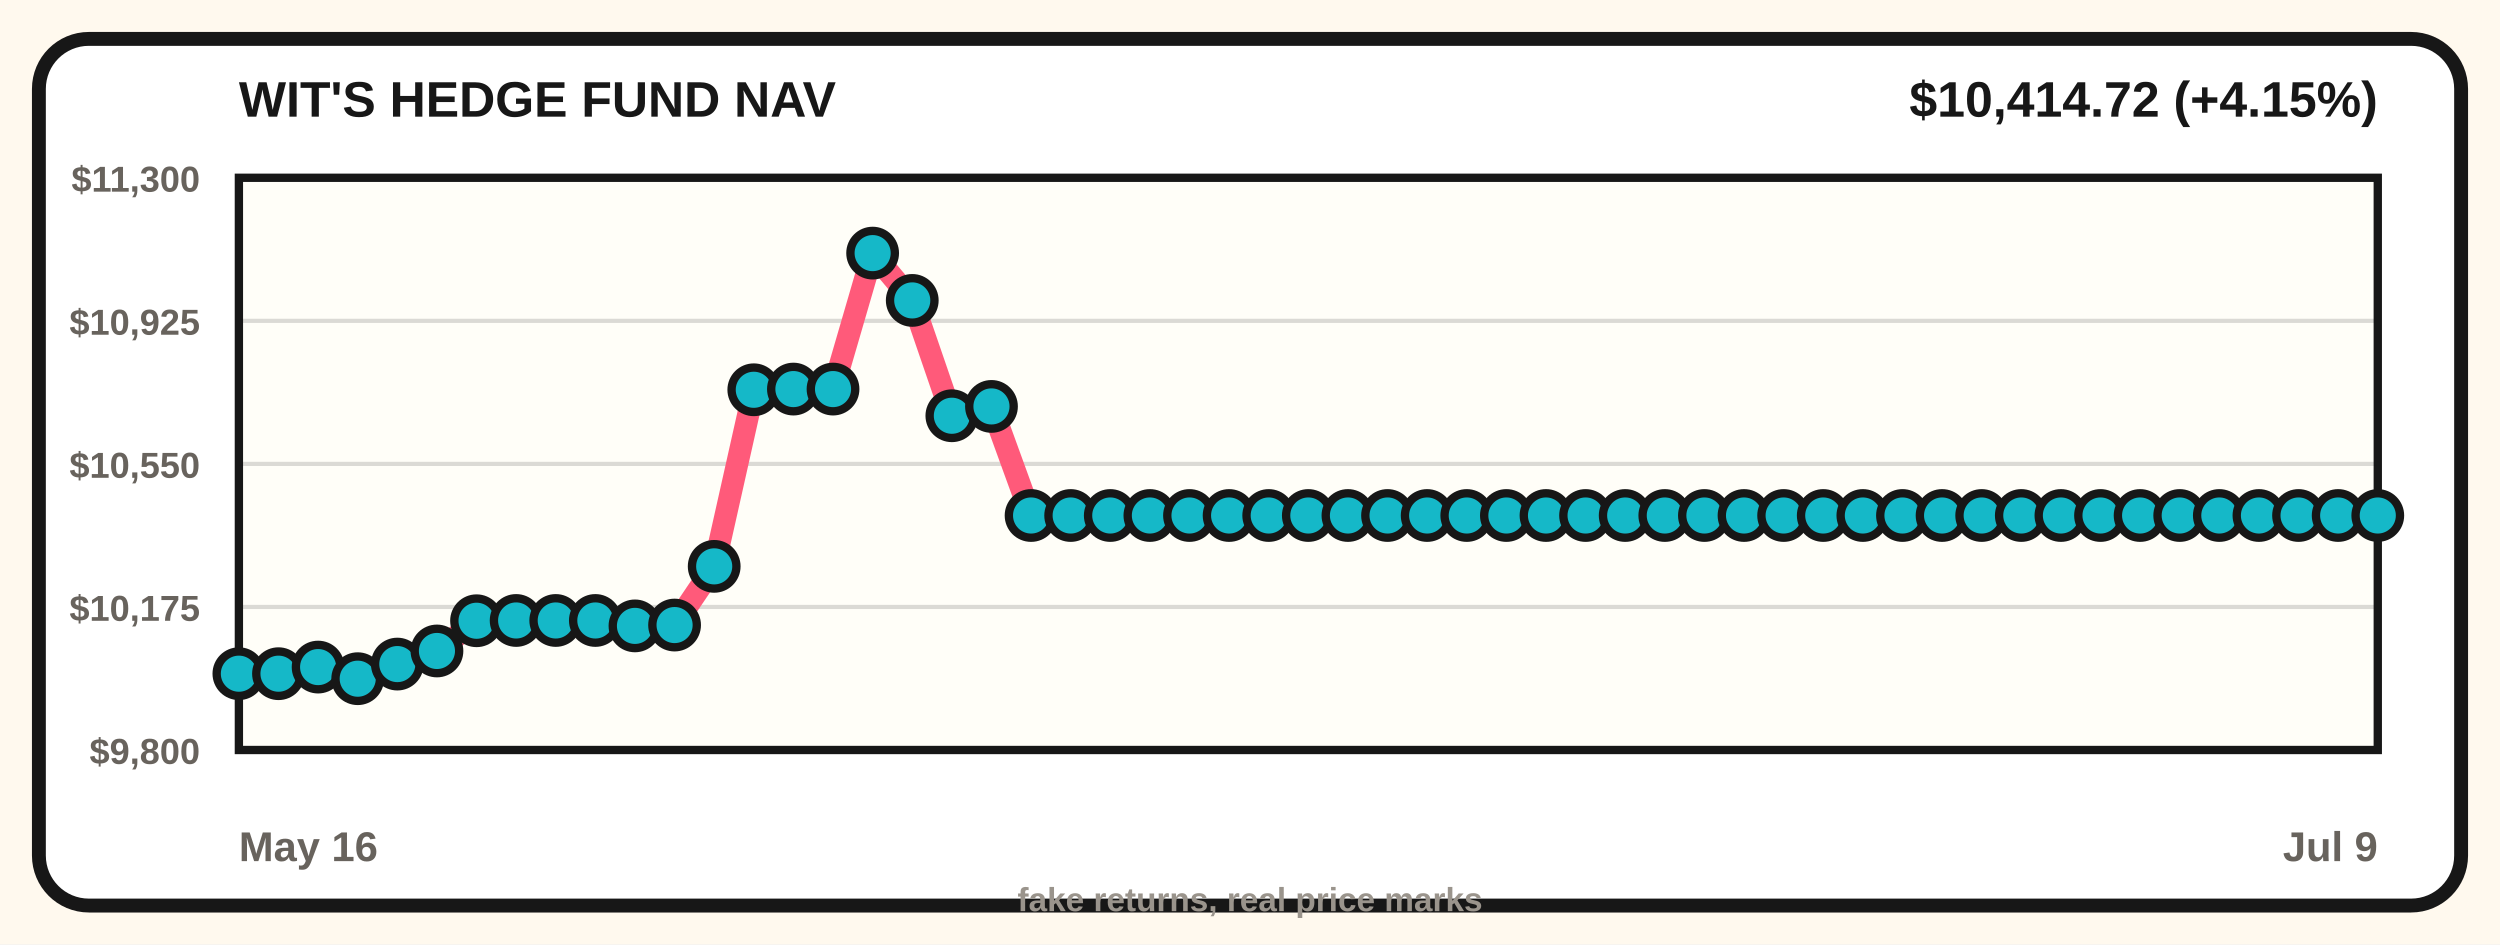
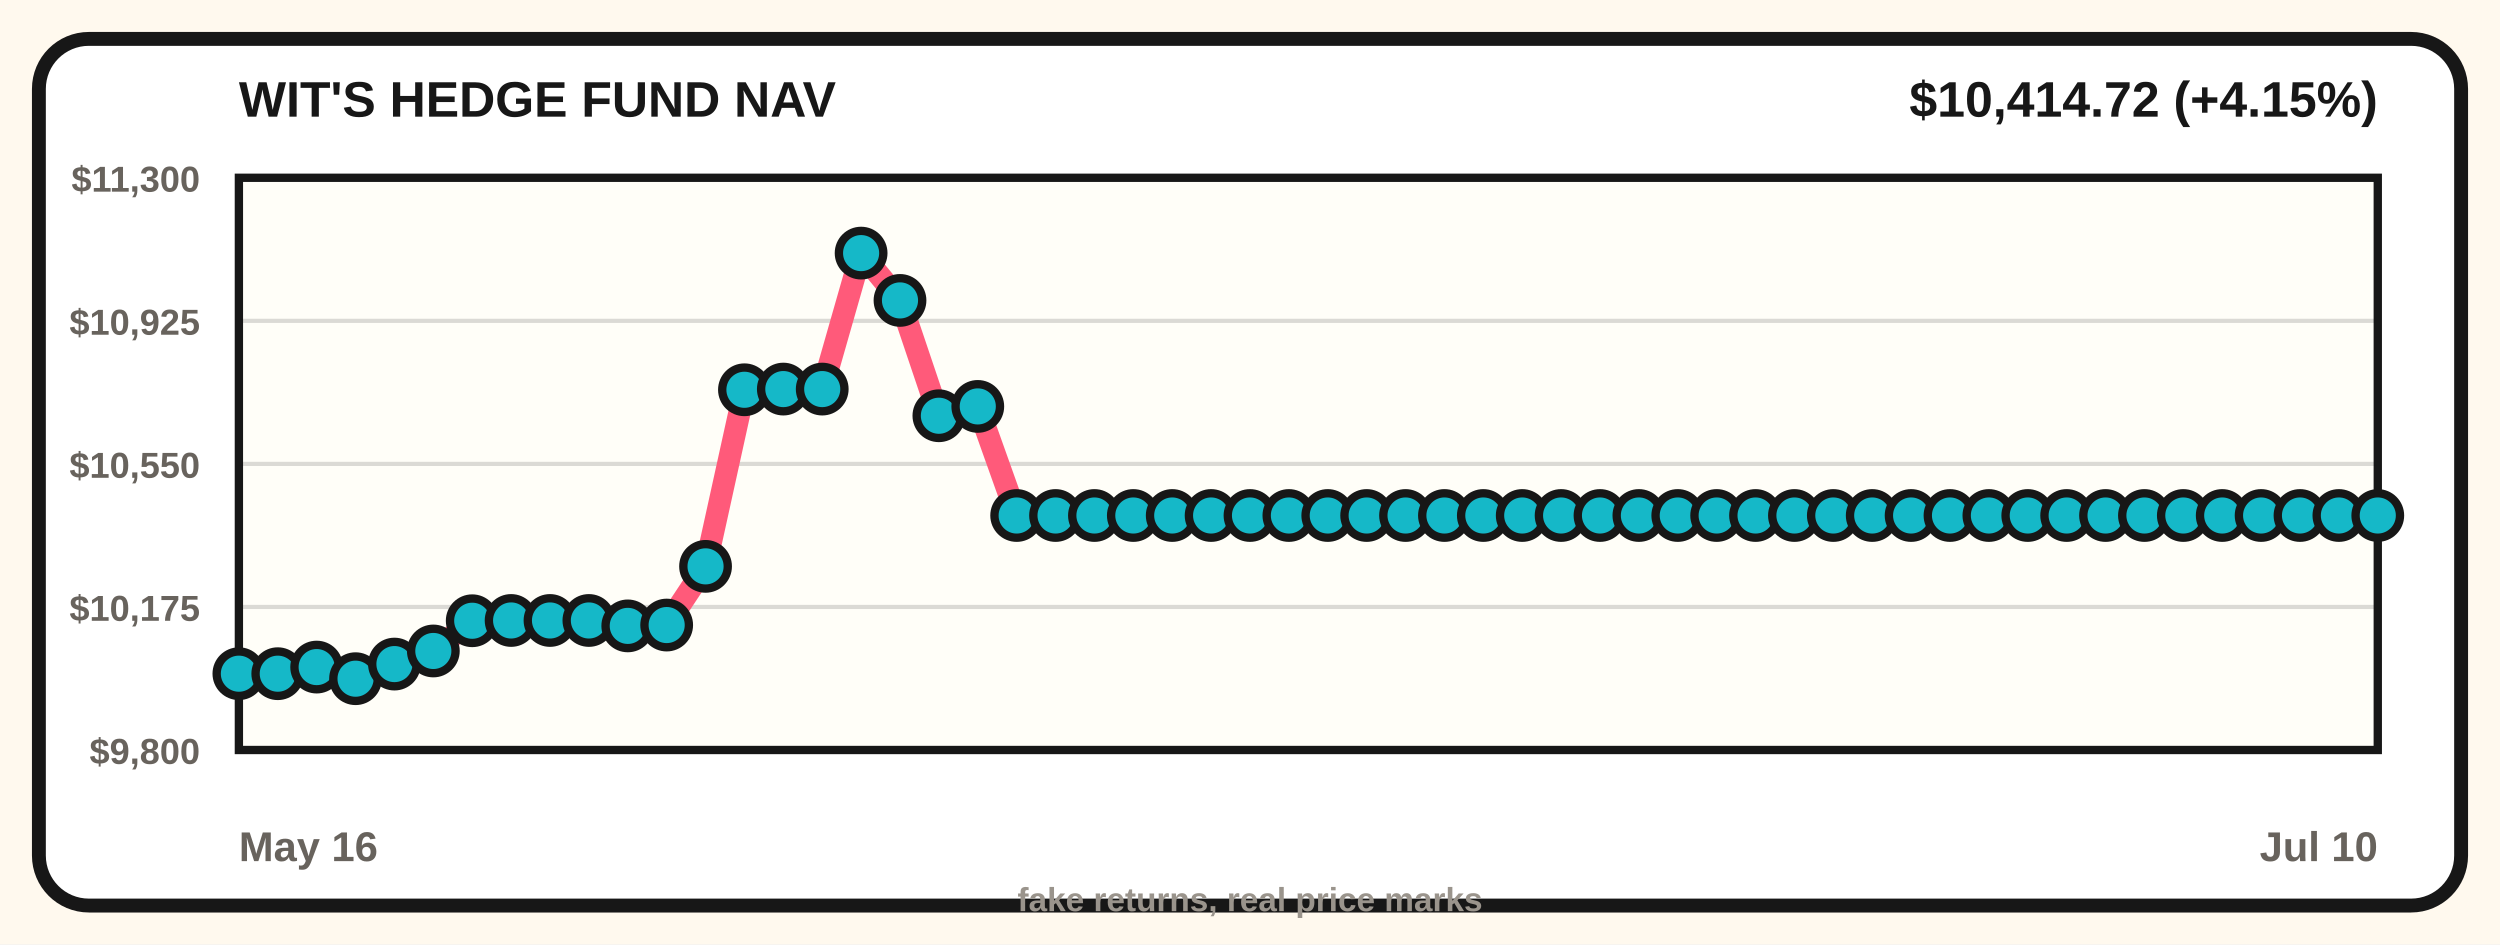
<svg xmlns="http://www.w3.org/2000/svg" width="900" height="340" viewBox="0 0 900 340" role="img" aria-label="Wit's Hedge Fund fake NAV chart">
  <rect width="900" height="340" fill="#fff9ee" />
  <rect x="14" y="14" width="872" height="312" rx="18" fill="#ffffff" stroke="#171717" stroke-width="5" />
  <rect x="86" y="64" width="770" height="206" fill="#fffef8" stroke="#171717" stroke-width="3" />
  <line x1="86" y1="270" x2="856" y2="270" stroke="#171717" stroke-width="1.5" opacity="0.16" />
  <text x="72" y="275" text-anchor="end" font-family="Arial, sans-serif" font-size="13" font-weight="800" fill="#68635d">$9,800</text>
  <line x1="86" y1="218.5" x2="856" y2="218.5" stroke="#171717" stroke-width="1.5" opacity="0.16" />
  <text x="72" y="223.5" text-anchor="end" font-family="Arial, sans-serif" font-size="13" font-weight="800" fill="#68635d">$10,175</text>
  <line x1="86" y1="167" x2="856" y2="167" stroke="#171717" stroke-width="1.5" opacity="0.16" />
  <text x="72" y="172" text-anchor="end" font-family="Arial, sans-serif" font-size="13" font-weight="800" fill="#68635d">$10,550</text>
  <line x1="86" y1="115.5" x2="856" y2="115.5" stroke="#171717" stroke-width="1.5" opacity="0.16" />
  <text x="72" y="120.5" text-anchor="end" font-family="Arial, sans-serif" font-size="13" font-weight="800" fill="#68635d">$10,925</text>
  <line x1="86" y1="64" x2="856" y2="64" stroke="#171717" stroke-width="1.5" opacity="0.16" />
  <text x="72" y="69" text-anchor="end" font-family="Arial, sans-serif" font-size="13" font-weight="800" fill="#68635d">$11,300</text>
-   <polyline points="86,242.53 100.26,242.53 114.52,240.15 128.78,244.33 143.04,239.07 157.3,234.35 171.56,223.47 185.81,223.37 200.07,223.37 214.33,223.37 228.59,225.32 242.85,225.02 257.11,203.89 271.37,140.32 285.63,140.07 299.89,140.07 314.15,91.12 328.41,108.15 342.67,149.67 356.93,146.31 371.19,185.58 385.44,185.58 399.7,185.58 413.96,185.58 428.22,185.58 442.48,185.58 456.74,185.58 471,185.58 485.26,185.58 499.52,185.58 513.78,185.58 528.04,185.58 542.3,185.58 556.56,185.58 570.81,185.58 585.07,185.58 599.33,185.58 613.59,185.58 627.85,185.58 642.11,185.58 656.37,185.58 670.63,185.58 684.89,185.58 699.15,185.58 713.41,185.58 727.67,185.58 741.93,185.58 756.19,185.58 770.44,185.58 784.7,185.58 798.96,185.58 813.22,185.58 827.48,185.58 841.74,185.58 856,185.58" fill="none" stroke="#ff5a7a" stroke-width="8" stroke-linecap="round" stroke-linejoin="round" />
+   <polyline points="86,242.53 100,242.53 114,240.15 128,244.33 142,239.07 156,234.35 170,223.47 184,223.37 198,223.37 212,223.37 226,225.32 240,225.02 254,203.89 268,140.32 282,140.07 296,140.07 310,91.12 324,108.15 338,149.67 352,146.31 366,185.58 380,185.58 394,185.58 408,185.58 422,185.58 436,185.58 450,185.58 464,185.58 478,185.58 492,185.58 506,185.58 520,185.58 534,185.58 548,185.58 562,185.58 576,185.58 590,185.58 604,185.58 618,185.58 632,185.58 646,185.58 660,185.58 674,185.58 688,185.58 702,185.58 716,185.58 730,185.58 744,185.58 758,185.58 772,185.58 786,185.58 800,185.58 814,185.58 828,185.58 842,185.58 856,185.58" fill="none" stroke="#ff5a7a" stroke-width="8" stroke-linecap="round" stroke-linejoin="round" />
  <circle cx="86" cy="242.53" r="8" fill="#15b8c8" stroke="#171717" stroke-width="3" />
-   <circle cx="100.26" cy="242.53" r="8" fill="#15b8c8" stroke="#171717" stroke-width="3" />
-   <circle cx="114.52" cy="240.15" r="8" fill="#15b8c8" stroke="#171717" stroke-width="3" />
-   <circle cx="128.78" cy="244.33" r="8" fill="#15b8c8" stroke="#171717" stroke-width="3" />
-   <circle cx="143.04" cy="239.07" r="8" fill="#15b8c8" stroke="#171717" stroke-width="3" />
-   <circle cx="157.3" cy="234.35" r="8" fill="#15b8c8" stroke="#171717" stroke-width="3" />
-   <circle cx="171.56" cy="223.47" r="8" fill="#15b8c8" stroke="#171717" stroke-width="3" />
-   <circle cx="185.81" cy="223.37" r="8" fill="#15b8c8" stroke="#171717" stroke-width="3" />
-   <circle cx="200.07" cy="223.37" r="8" fill="#15b8c8" stroke="#171717" stroke-width="3" />
-   <circle cx="214.33" cy="223.37" r="8" fill="#15b8c8" stroke="#171717" stroke-width="3" />
-   <circle cx="228.59" cy="225.32" r="8" fill="#15b8c8" stroke="#171717" stroke-width="3" />
-   <circle cx="242.85" cy="225.02" r="8" fill="#15b8c8" stroke="#171717" stroke-width="3" />
-   <circle cx="257.11" cy="203.89" r="8" fill="#15b8c8" stroke="#171717" stroke-width="3" />
-   <circle cx="271.37" cy="140.32" r="8" fill="#15b8c8" stroke="#171717" stroke-width="3" />
-   <circle cx="285.63" cy="140.07" r="8" fill="#15b8c8" stroke="#171717" stroke-width="3" />
-   <circle cx="299.89" cy="140.07" r="8" fill="#15b8c8" stroke="#171717" stroke-width="3" />
-   <circle cx="314.15" cy="91.12" r="8" fill="#15b8c8" stroke="#171717" stroke-width="3" />
-   <circle cx="328.41" cy="108.15" r="8" fill="#15b8c8" stroke="#171717" stroke-width="3" />
-   <circle cx="342.67" cy="149.67" r="8" fill="#15b8c8" stroke="#171717" stroke-width="3" />
-   <circle cx="356.93" cy="146.31" r="8" fill="#15b8c8" stroke="#171717" stroke-width="3" />
-   <circle cx="371.19" cy="185.58" r="8" fill="#15b8c8" stroke="#171717" stroke-width="3" />
-   <circle cx="385.44" cy="185.58" r="8" fill="#15b8c8" stroke="#171717" stroke-width="3" />
-   <circle cx="399.7" cy="185.58" r="8" fill="#15b8c8" stroke="#171717" stroke-width="3" />
-   <circle cx="413.96" cy="185.58" r="8" fill="#15b8c8" stroke="#171717" stroke-width="3" />
-   <circle cx="428.22" cy="185.58" r="8" fill="#15b8c8" stroke="#171717" stroke-width="3" />
-   <circle cx="442.48" cy="185.58" r="8" fill="#15b8c8" stroke="#171717" stroke-width="3" />
-   <circle cx="456.74" cy="185.58" r="8" fill="#15b8c8" stroke="#171717" stroke-width="3" />
-   <circle cx="471" cy="185.58" r="8" fill="#15b8c8" stroke="#171717" stroke-width="3" />
-   <circle cx="485.26" cy="185.58" r="8" fill="#15b8c8" stroke="#171717" stroke-width="3" />
-   <circle cx="499.52" cy="185.58" r="8" fill="#15b8c8" stroke="#171717" stroke-width="3" />
-   <circle cx="513.78" cy="185.58" r="8" fill="#15b8c8" stroke="#171717" stroke-width="3" />
-   <circle cx="528.04" cy="185.58" r="8" fill="#15b8c8" stroke="#171717" stroke-width="3" />
-   <circle cx="542.3" cy="185.58" r="8" fill="#15b8c8" stroke="#171717" stroke-width="3" />
-   <circle cx="556.56" cy="185.58" r="8" fill="#15b8c8" stroke="#171717" stroke-width="3" />
-   <circle cx="570.81" cy="185.58" r="8" fill="#15b8c8" stroke="#171717" stroke-width="3" />
-   <circle cx="585.07" cy="185.58" r="8" fill="#15b8c8" stroke="#171717" stroke-width="3" />
-   <circle cx="599.33" cy="185.58" r="8" fill="#15b8c8" stroke="#171717" stroke-width="3" />
-   <circle cx="613.59" cy="185.58" r="8" fill="#15b8c8" stroke="#171717" stroke-width="3" />
-   <circle cx="627.85" cy="185.58" r="8" fill="#15b8c8" stroke="#171717" stroke-width="3" />
-   <circle cx="642.11" cy="185.58" r="8" fill="#15b8c8" stroke="#171717" stroke-width="3" />
-   <circle cx="656.37" cy="185.58" r="8" fill="#15b8c8" stroke="#171717" stroke-width="3" />
-   <circle cx="670.63" cy="185.58" r="8" fill="#15b8c8" stroke="#171717" stroke-width="3" />
-   <circle cx="684.89" cy="185.58" r="8" fill="#15b8c8" stroke="#171717" stroke-width="3" />
-   <circle cx="699.15" cy="185.58" r="8" fill="#15b8c8" stroke="#171717" stroke-width="3" />
-   <circle cx="713.41" cy="185.58" r="8" fill="#15b8c8" stroke="#171717" stroke-width="3" />
-   <circle cx="727.67" cy="185.58" r="8" fill="#15b8c8" stroke="#171717" stroke-width="3" />
-   <circle cx="741.93" cy="185.58" r="8" fill="#15b8c8" stroke="#171717" stroke-width="3" />
-   <circle cx="756.19" cy="185.58" r="8" fill="#15b8c8" stroke="#171717" stroke-width="3" />
-   <circle cx="770.44" cy="185.58" r="8" fill="#15b8c8" stroke="#171717" stroke-width="3" />
-   <circle cx="784.7" cy="185.58" r="8" fill="#15b8c8" stroke="#171717" stroke-width="3" />
-   <circle cx="798.96" cy="185.58" r="8" fill="#15b8c8" stroke="#171717" stroke-width="3" />
-   <circle cx="813.22" cy="185.58" r="8" fill="#15b8c8" stroke="#171717" stroke-width="3" />
-   <circle cx="827.48" cy="185.58" r="8" fill="#15b8c8" stroke="#171717" stroke-width="3" />
-   <circle cx="841.74" cy="185.58" r="8" fill="#15b8c8" stroke="#171717" stroke-width="3" />
+   <circle cx="100" cy="242.53" r="8" fill="#15b8c8" stroke="#171717" stroke-width="3" />
+   <circle cx="114" cy="240.15" r="8" fill="#15b8c8" stroke="#171717" stroke-width="3" />
+   <circle cx="128" cy="244.33" r="8" fill="#15b8c8" stroke="#171717" stroke-width="3" />
+   <circle cx="142" cy="239.07" r="8" fill="#15b8c8" stroke="#171717" stroke-width="3" />
+   <circle cx="156" cy="234.35" r="8" fill="#15b8c8" stroke="#171717" stroke-width="3" />
+   <circle cx="170" cy="223.47" r="8" fill="#15b8c8" stroke="#171717" stroke-width="3" />
+   <circle cx="184" cy="223.37" r="8" fill="#15b8c8" stroke="#171717" stroke-width="3" />
+   <circle cx="198" cy="223.37" r="8" fill="#15b8c8" stroke="#171717" stroke-width="3" />
+   <circle cx="212" cy="223.37" r="8" fill="#15b8c8" stroke="#171717" stroke-width="3" />
+   <circle cx="226" cy="225.32" r="8" fill="#15b8c8" stroke="#171717" stroke-width="3" />
+   <circle cx="240" cy="225.02" r="8" fill="#15b8c8" stroke="#171717" stroke-width="3" />
+   <circle cx="254" cy="203.89" r="8" fill="#15b8c8" stroke="#171717" stroke-width="3" />
+   <circle cx="268" cy="140.32" r="8" fill="#15b8c8" stroke="#171717" stroke-width="3" />
+   <circle cx="282" cy="140.07" r="8" fill="#15b8c8" stroke="#171717" stroke-width="3" />
+   <circle cx="296" cy="140.07" r="8" fill="#15b8c8" stroke="#171717" stroke-width="3" />
+   <circle cx="310" cy="91.12" r="8" fill="#15b8c8" stroke="#171717" stroke-width="3" />
+   <circle cx="324" cy="108.15" r="8" fill="#15b8c8" stroke="#171717" stroke-width="3" />
+   <circle cx="338" cy="149.67" r="8" fill="#15b8c8" stroke="#171717" stroke-width="3" />
+   <circle cx="352" cy="146.31" r="8" fill="#15b8c8" stroke="#171717" stroke-width="3" />
+   <circle cx="366" cy="185.58" r="8" fill="#15b8c8" stroke="#171717" stroke-width="3" />
+   <circle cx="380" cy="185.58" r="8" fill="#15b8c8" stroke="#171717" stroke-width="3" />
+   <circle cx="394" cy="185.58" r="8" fill="#15b8c8" stroke="#171717" stroke-width="3" />
+   <circle cx="408" cy="185.58" r="8" fill="#15b8c8" stroke="#171717" stroke-width="3" />
+   <circle cx="422" cy="185.58" r="8" fill="#15b8c8" stroke="#171717" stroke-width="3" />
+   <circle cx="436" cy="185.58" r="8" fill="#15b8c8" stroke="#171717" stroke-width="3" />
+   <circle cx="450" cy="185.58" r="8" fill="#15b8c8" stroke="#171717" stroke-width="3" />
+   <circle cx="464" cy="185.58" r="8" fill="#15b8c8" stroke="#171717" stroke-width="3" />
+   <circle cx="478" cy="185.58" r="8" fill="#15b8c8" stroke="#171717" stroke-width="3" />
+   <circle cx="492" cy="185.58" r="8" fill="#15b8c8" stroke="#171717" stroke-width="3" />
+   <circle cx="506" cy="185.58" r="8" fill="#15b8c8" stroke="#171717" stroke-width="3" />
+   <circle cx="520" cy="185.58" r="8" fill="#15b8c8" stroke="#171717" stroke-width="3" />
+   <circle cx="534" cy="185.58" r="8" fill="#15b8c8" stroke="#171717" stroke-width="3" />
+   <circle cx="548" cy="185.58" r="8" fill="#15b8c8" stroke="#171717" stroke-width="3" />
+   <circle cx="562" cy="185.58" r="8" fill="#15b8c8" stroke="#171717" stroke-width="3" />
+   <circle cx="576" cy="185.58" r="8" fill="#15b8c8" stroke="#171717" stroke-width="3" />
+   <circle cx="590" cy="185.58" r="8" fill="#15b8c8" stroke="#171717" stroke-width="3" />
+   <circle cx="604" cy="185.58" r="8" fill="#15b8c8" stroke="#171717" stroke-width="3" />
+   <circle cx="618" cy="185.58" r="8" fill="#15b8c8" stroke="#171717" stroke-width="3" />
+   <circle cx="632" cy="185.58" r="8" fill="#15b8c8" stroke="#171717" stroke-width="3" />
+   <circle cx="646" cy="185.58" r="8" fill="#15b8c8" stroke="#171717" stroke-width="3" />
+   <circle cx="660" cy="185.58" r="8" fill="#15b8c8" stroke="#171717" stroke-width="3" />
+   <circle cx="674" cy="185.58" r="8" fill="#15b8c8" stroke="#171717" stroke-width="3" />
+   <circle cx="688" cy="185.58" r="8" fill="#15b8c8" stroke="#171717" stroke-width="3" />
+   <circle cx="702" cy="185.58" r="8" fill="#15b8c8" stroke="#171717" stroke-width="3" />
+   <circle cx="716" cy="185.58" r="8" fill="#15b8c8" stroke="#171717" stroke-width="3" />
+   <circle cx="730" cy="185.58" r="8" fill="#15b8c8" stroke="#171717" stroke-width="3" />
+   <circle cx="744" cy="185.58" r="8" fill="#15b8c8" stroke="#171717" stroke-width="3" />
+   <circle cx="758" cy="185.58" r="8" fill="#15b8c8" stroke="#171717" stroke-width="3" />
+   <circle cx="772" cy="185.58" r="8" fill="#15b8c8" stroke="#171717" stroke-width="3" />
+   <circle cx="786" cy="185.58" r="8" fill="#15b8c8" stroke="#171717" stroke-width="3" />
+   <circle cx="800" cy="185.58" r="8" fill="#15b8c8" stroke="#171717" stroke-width="3" />
+   <circle cx="814" cy="185.58" r="8" fill="#15b8c8" stroke="#171717" stroke-width="3" />
+   <circle cx="828" cy="185.58" r="8" fill="#15b8c8" stroke="#171717" stroke-width="3" />
+   <circle cx="842" cy="185.58" r="8" fill="#15b8c8" stroke="#171717" stroke-width="3" />
  <circle cx="856" cy="185.58" r="8" fill="#15b8c8" stroke="#171717" stroke-width="3" />
  <text x="86" y="42" font-family="Arial, sans-serif" font-size="18" font-weight="900" fill="#171717">WIT'S HEDGE FUND NAV</text>
  <text x="856" y="42" text-anchor="end" font-family="Arial, sans-serif" font-size="18" font-weight="900" fill="#171717">$10,414.72 (+4.15%)</text>
  <text x="86" y="310" text-anchor="start" font-family="Arial, sans-serif" font-size="15" font-weight="900" fill="#68635d">May 16</text>
-   <text x="856" y="310" text-anchor="end" font-family="Arial, sans-serif" font-size="15" font-weight="900" fill="#68635d">Jul 9</text>
+   <text x="856" y="310" text-anchor="end" font-family="Arial, sans-serif" font-size="15" font-weight="900" fill="#68635d">Jul 10</text>
  <text x="450" y="328" text-anchor="middle" font-family="Arial, sans-serif" font-size="12" font-weight="800" fill="#9a948c">fake returns, real price marks</text>
</svg>
